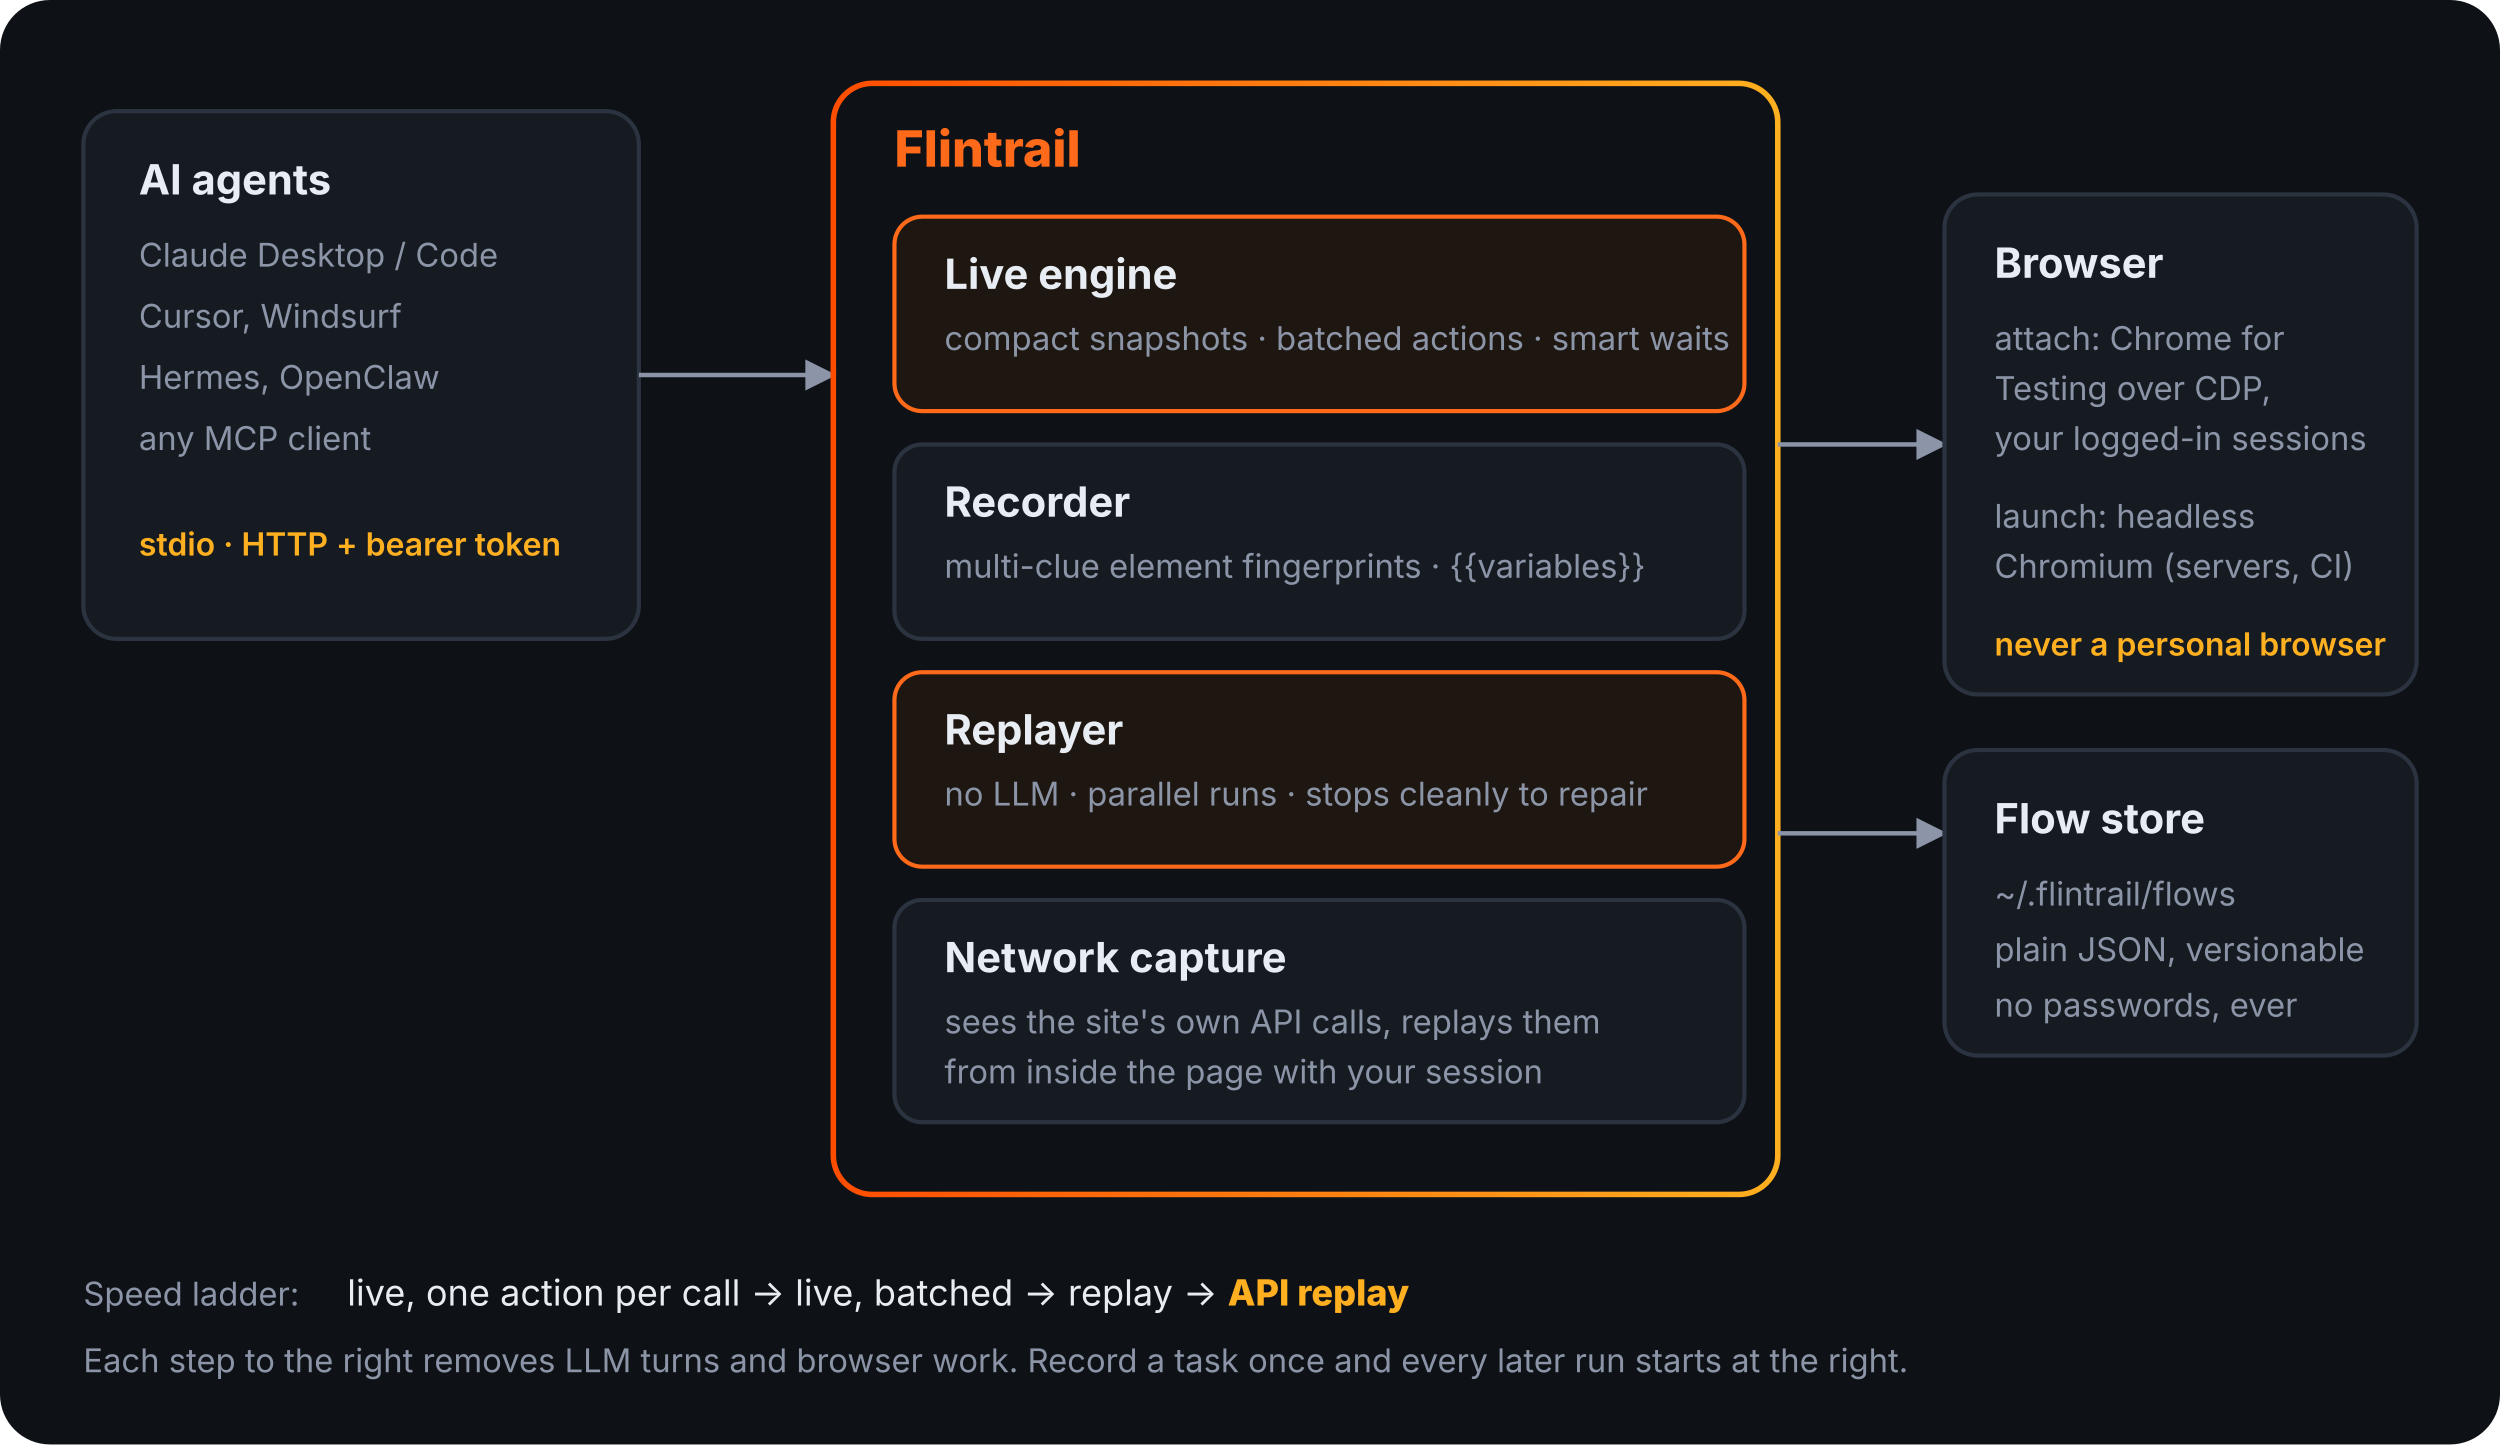
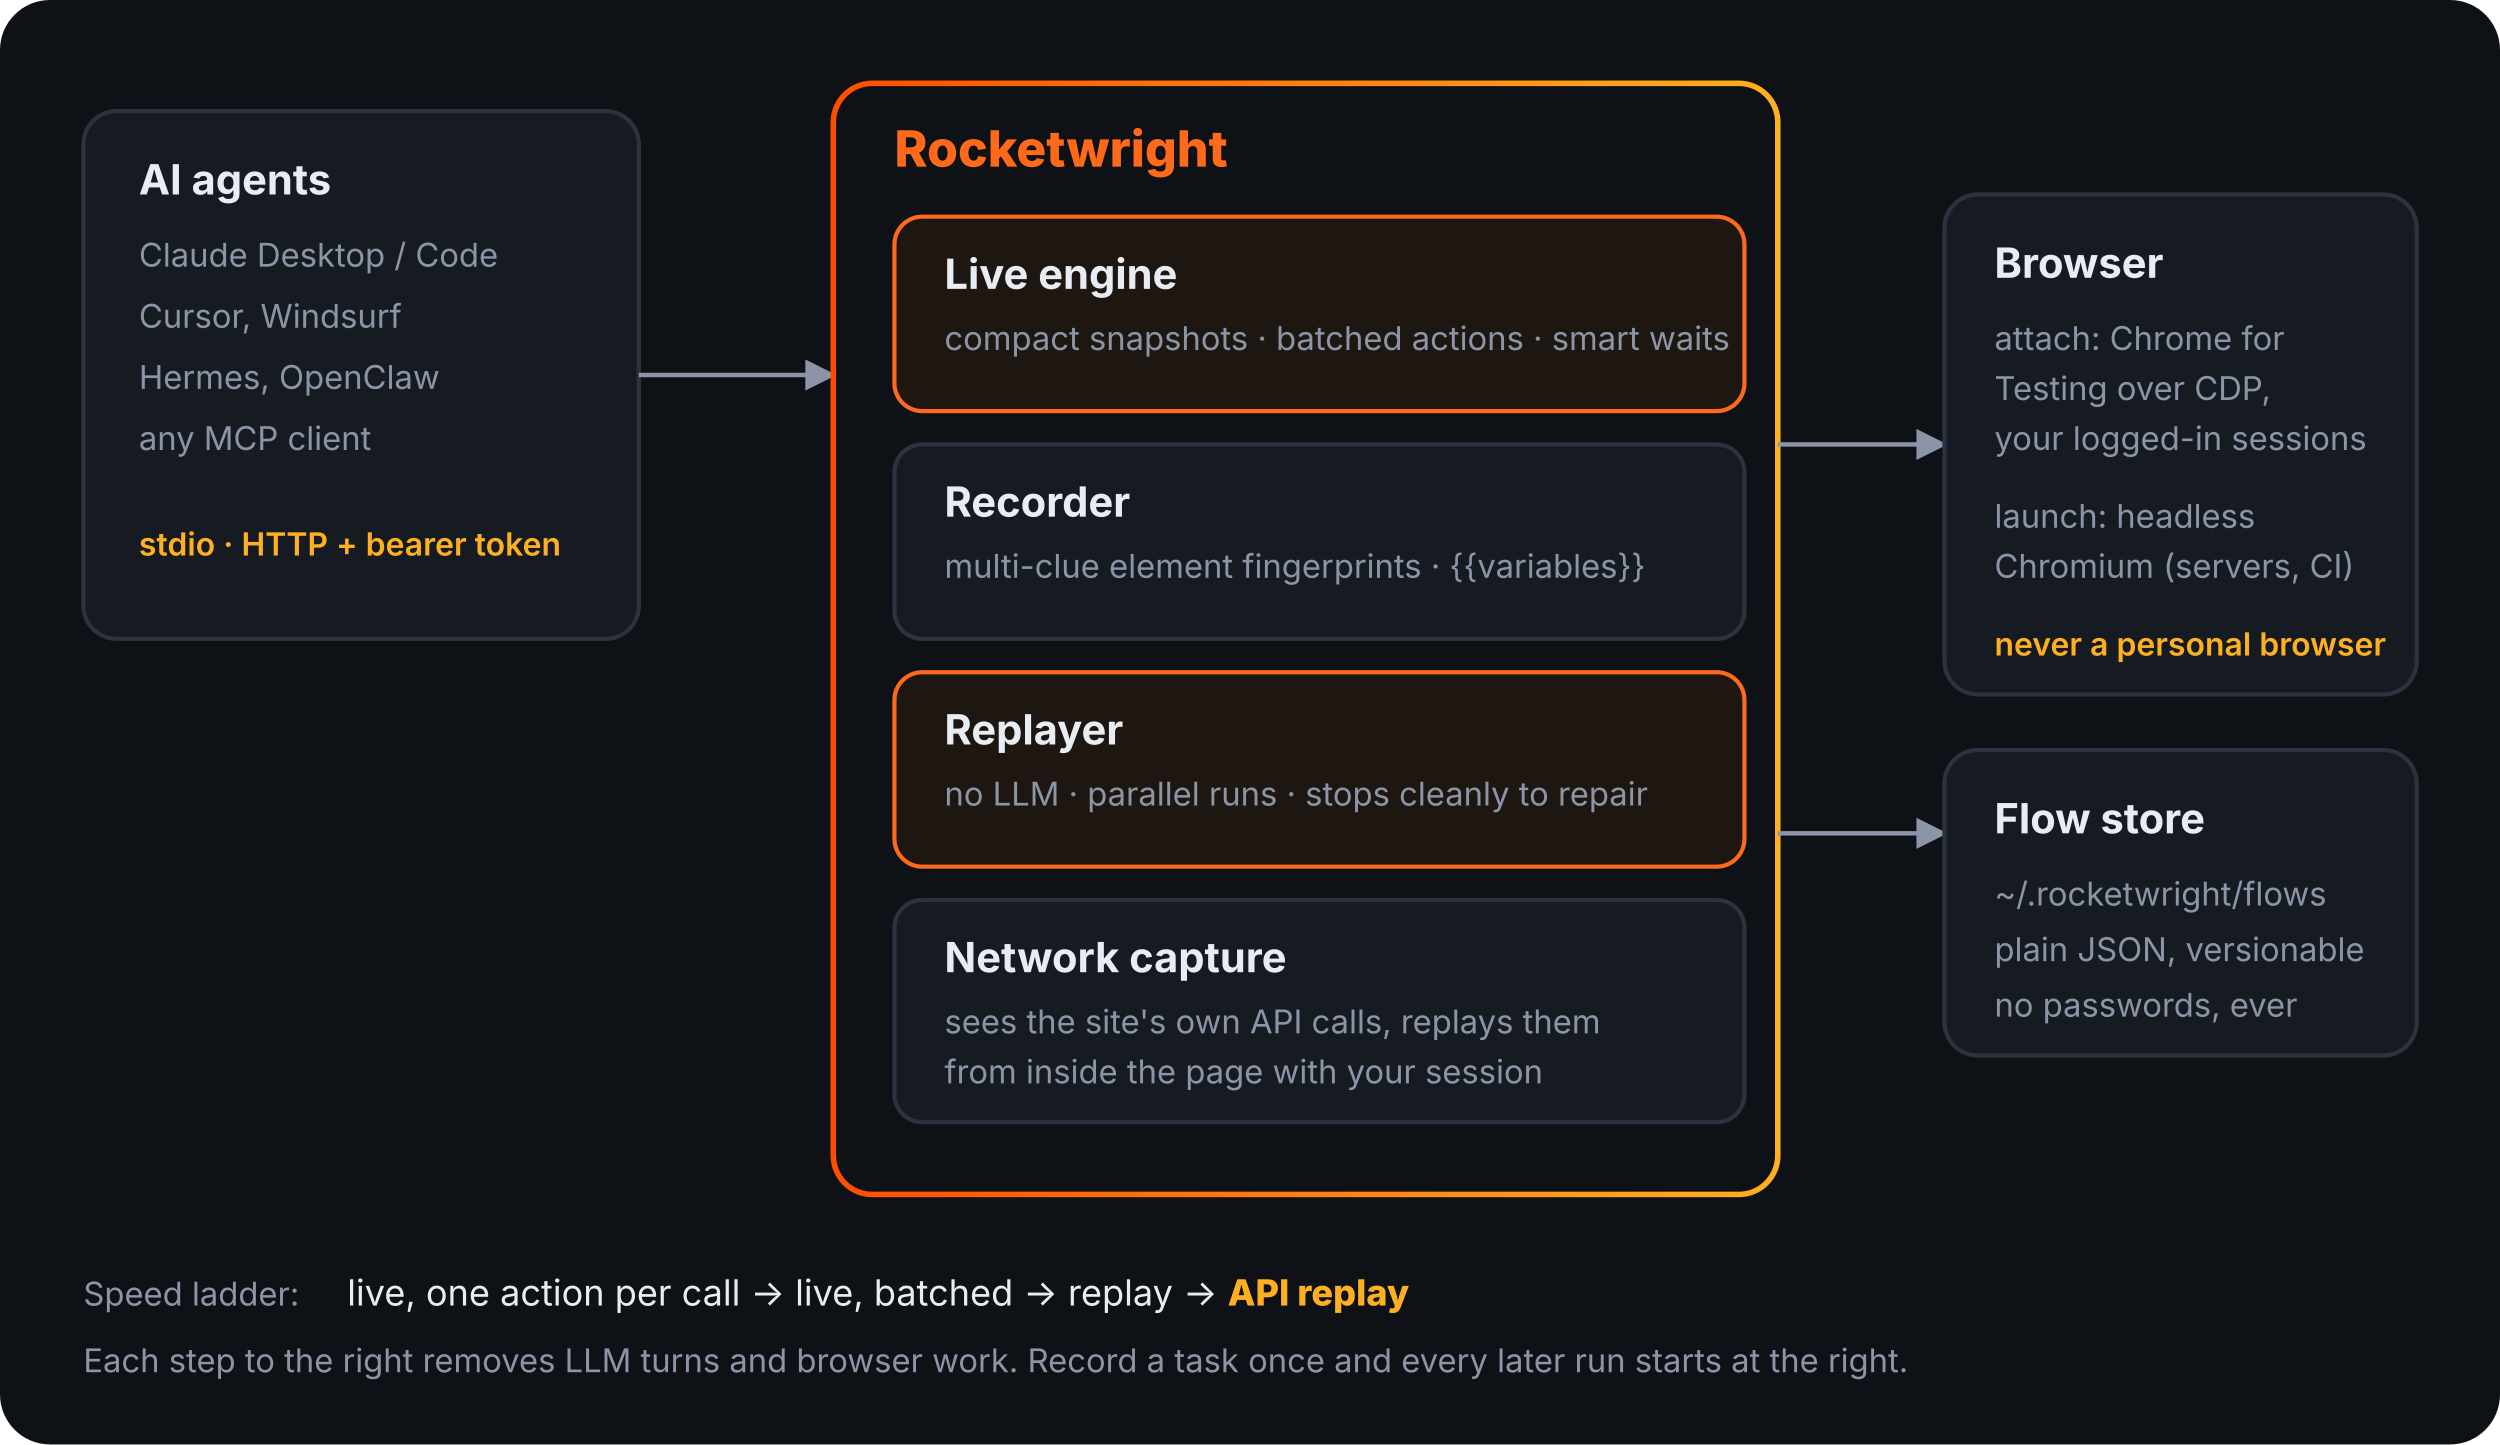
<svg xmlns="http://www.w3.org/2000/svg" width="900" height="520" viewBox="0 0 900 520" font-family="Inter, -apple-system, Segoe UI, Helvetica, Arial, sans-serif">
  <defs>
    <marker id="a" viewBox="0 0 10 10" refX="9" refY="5" markerWidth="7" markerHeight="7" orient="auto-start-reverse">
      <path d="M0 0 L10 5 L0 10 z" fill="#8B95A7" />
    </marker>
    <linearGradient id="g" x1="0" x2="1">
      <stop offset="0" stop-color="#FF4D00" />
      <stop offset="1" stop-color="#FFB020" />
    </linearGradient>
    <style>
      .box{fill:#161B22;stroke:#2B3340;stroke-width:1.5}
      .hot{fill:#1E1610;stroke:#FF6A1A;stroke-width:1.5}
      .t{font-size:15px;font-weight:700;fill:#E8ECF3}
      .s{font-size:11.8px;fill:#8B95A7}
      .w{stroke:#8B95A7;stroke-width:1.6;fill:none}
      .k{font-size:11.5px;fill:#FFB020;font-weight:600}
    </style>
  </defs>
  <rect width="900" height="520" rx="18" fill="#0E1116" />
  <rect class="box" x="30" y="40" width="200" height="190" rx="12" />
  <text class="t" x="50" y="70">AI agents</text>
  <text class="s" x="50" y="96">Claude Desktop / Code</text>
  <text class="s" x="50" y="118">Cursor, Windsurf</text>
  <text class="s" x="50" y="140">Hermes, OpenClaw</text>
  <text class="s" x="50" y="162">any MCP client</text>
  <text class="k" x="50" y="200">stdio · HTTP + bearer token</text>
  <path class="w" d="M230 135 H300" marker-end="url(#a)" />
  <rect x="300" y="30" width="340" height="400" rx="14" fill="none" stroke="url(#g)" stroke-width="2" />
-   <text x="322" y="60" font-size="18" font-weight="800" fill="#FF6A1A">Flintrail</text>
+   <text x="322" y="60" font-size="18" font-weight="800" fill="#FF6A1A">Rocketwright</text>
  <rect class="hot" x="322" y="78" width="306" height="70" rx="10" />
  <text class="t" x="340" y="104">Live engine</text>
  <text class="s" x="340" y="126">compact snapshots · batched actions · smart waits</text>
  <rect class="box" x="322" y="160" width="306" height="70" rx="10" />
  <text class="t" x="340" y="186">Recorder</text>
  <text class="s" x="340" y="208">multi-clue element fingerprints · {{variables}}</text>
  <rect class="hot" x="322" y="242" width="306" height="70" rx="10" />
  <text class="t" x="340" y="268">Replayer</text>
  <text class="s" x="340" y="290">no LLM · parallel runs · stops cleanly to repair</text>
  <rect class="box" x="322" y="324" width="306" height="80" rx="10" />
  <text class="t" x="340" y="350">Network capture</text>
  <text class="s" x="340" y="372">sees the site's own API calls, replays them</text>
  <text class="s" x="340" y="390">from inside the page with your session</text>
  <path class="w" d="M640 160 H700" marker-end="url(#a)" />
  <rect class="box" x="700" y="70" width="170" height="180" rx="12" />
  <text class="t" x="718" y="100">Browser</text>
  <text class="s" x="718" y="126">attach: Chrome for</text>
  <text class="s" x="718" y="144">Testing over CDP,</text>
  <text class="s" x="718" y="162">your logged-in sessions</text>
  <text class="s" x="718" y="190">launch: headless</text>
  <text class="s" x="718" y="208">Chromium (servers, CI)</text>
  <text class="k" x="718" y="236">never a personal browser</text>
  <path class="w" d="M640 300 H700" marker-end="url(#a)" />
  <rect class="box" x="700" y="270" width="170" height="110" rx="12" />
  <text class="t" x="718" y="300">Flow store</text>
-   <text class="s" x="718" y="326">~/.flintrail/flows</text>
+   <text class="s" x="718" y="326">~/.rocketwright/flows</text>
  <text class="s" x="718" y="346">plain JSON, versionable</text>
  <text class="s" x="718" y="366">no passwords, ever</text>
  <text class="s" x="30" y="470">Speed ladder:</text>
  <text x="125" y="470" font-size="13" fill="#E8ECF3">live, one action per call  →  live, batched  →  replay  →  <tspan font-weight="800" fill="#FFB020">API replay</tspan>
  </text>
  <text class="s" x="30" y="494">Each step to the right removes LLM turns and browser work. Record a task once and every later run starts at the right.</text>
</svg>
